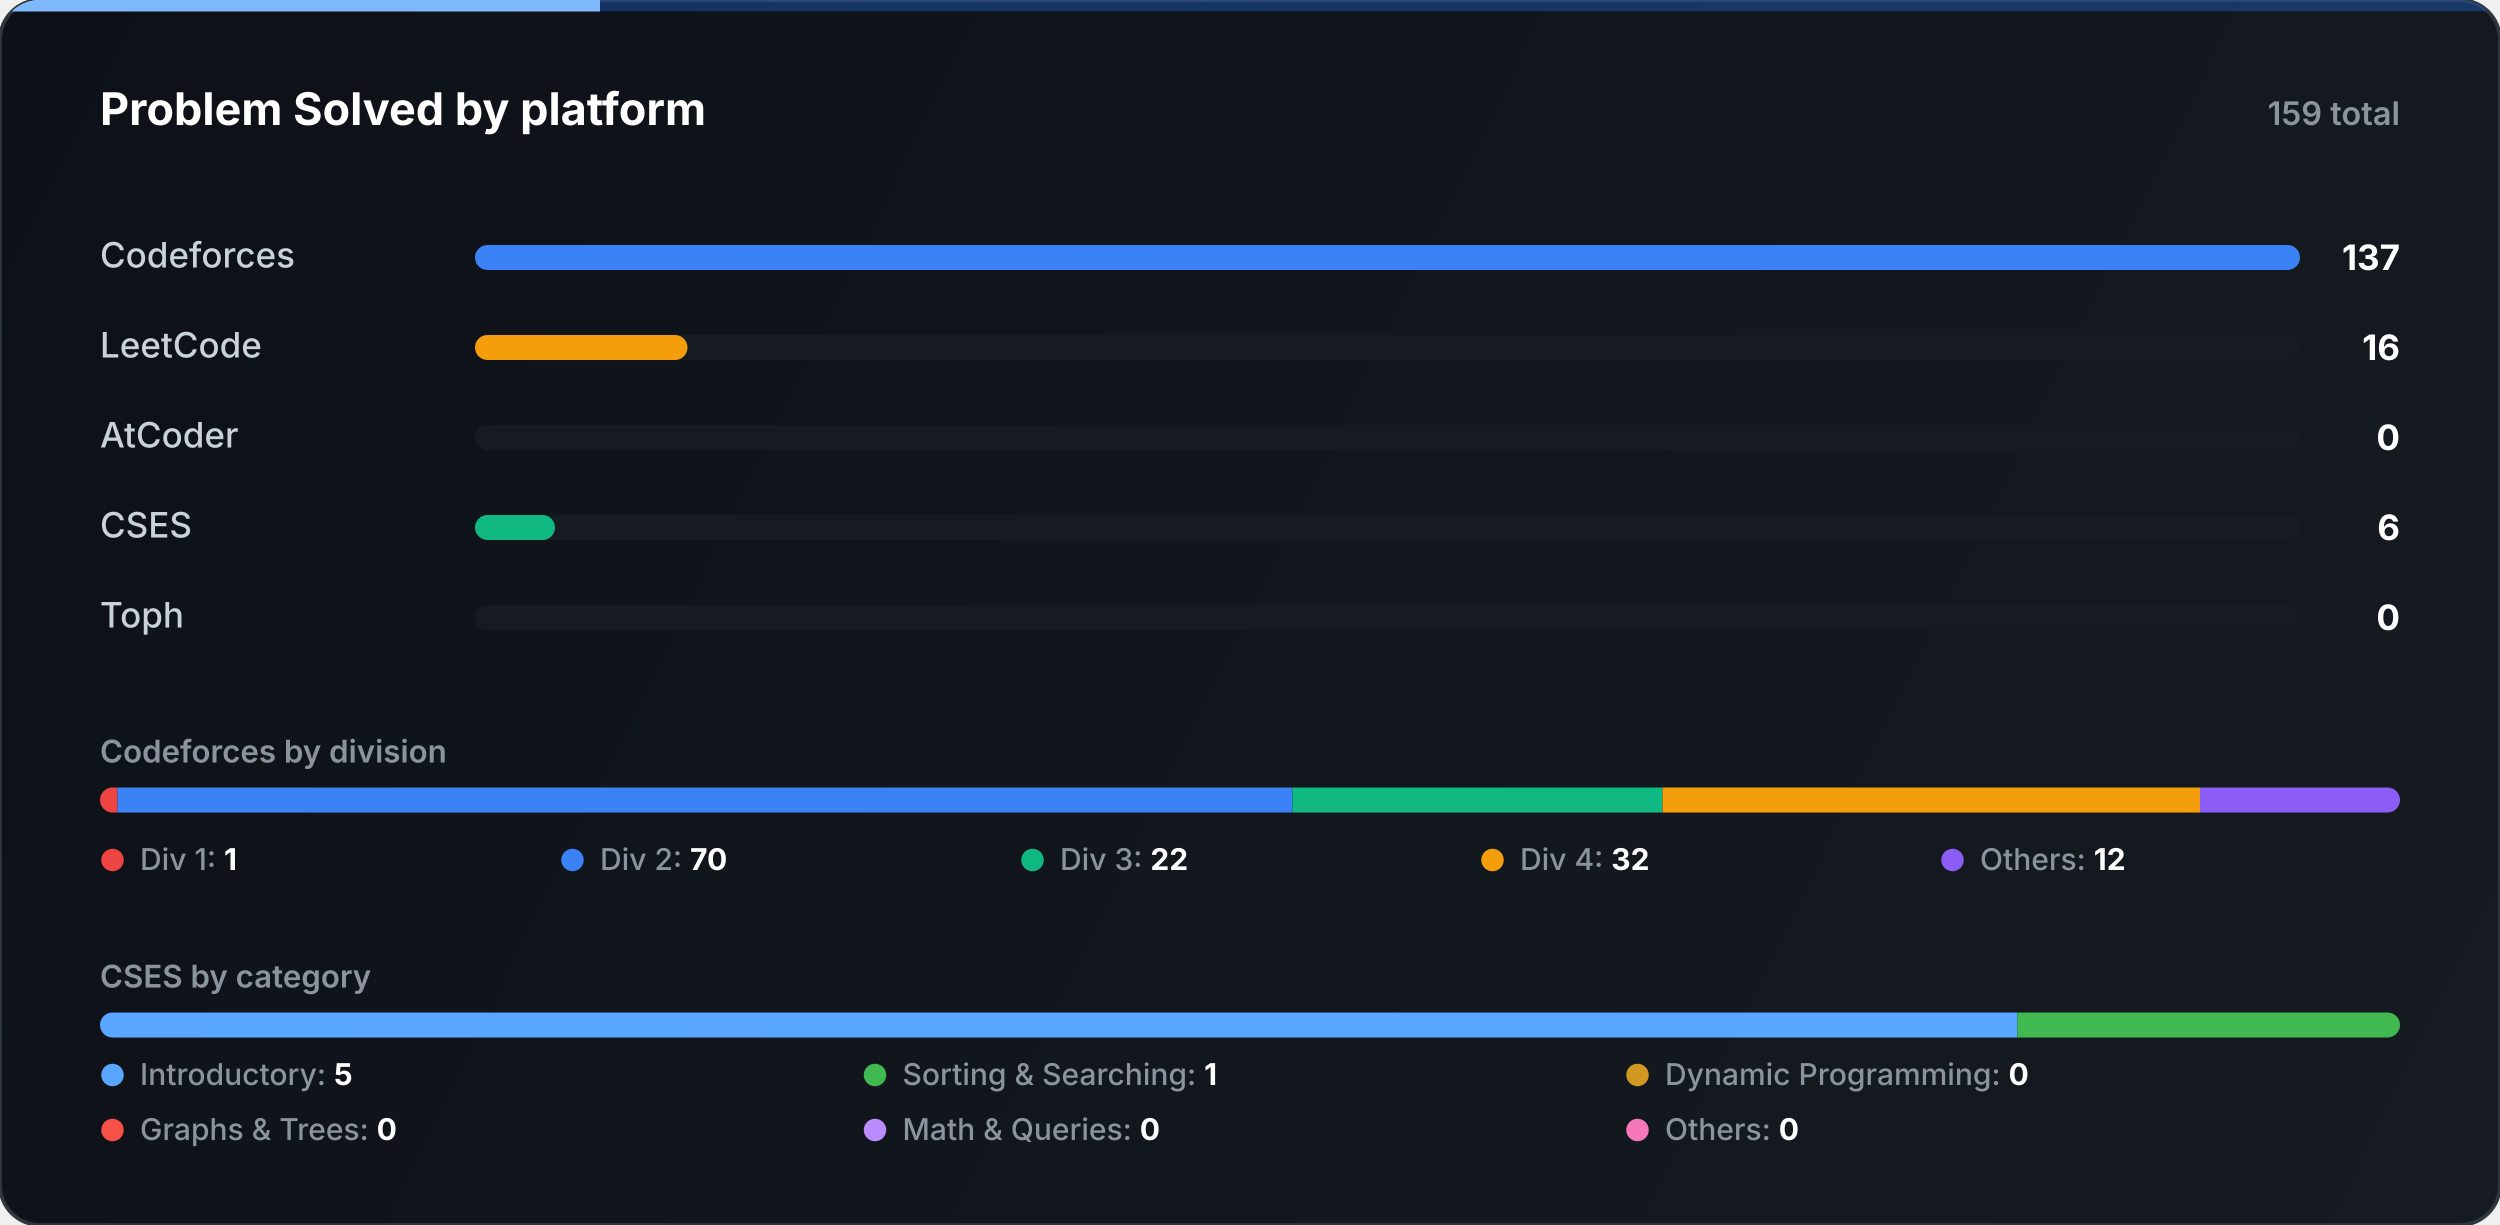
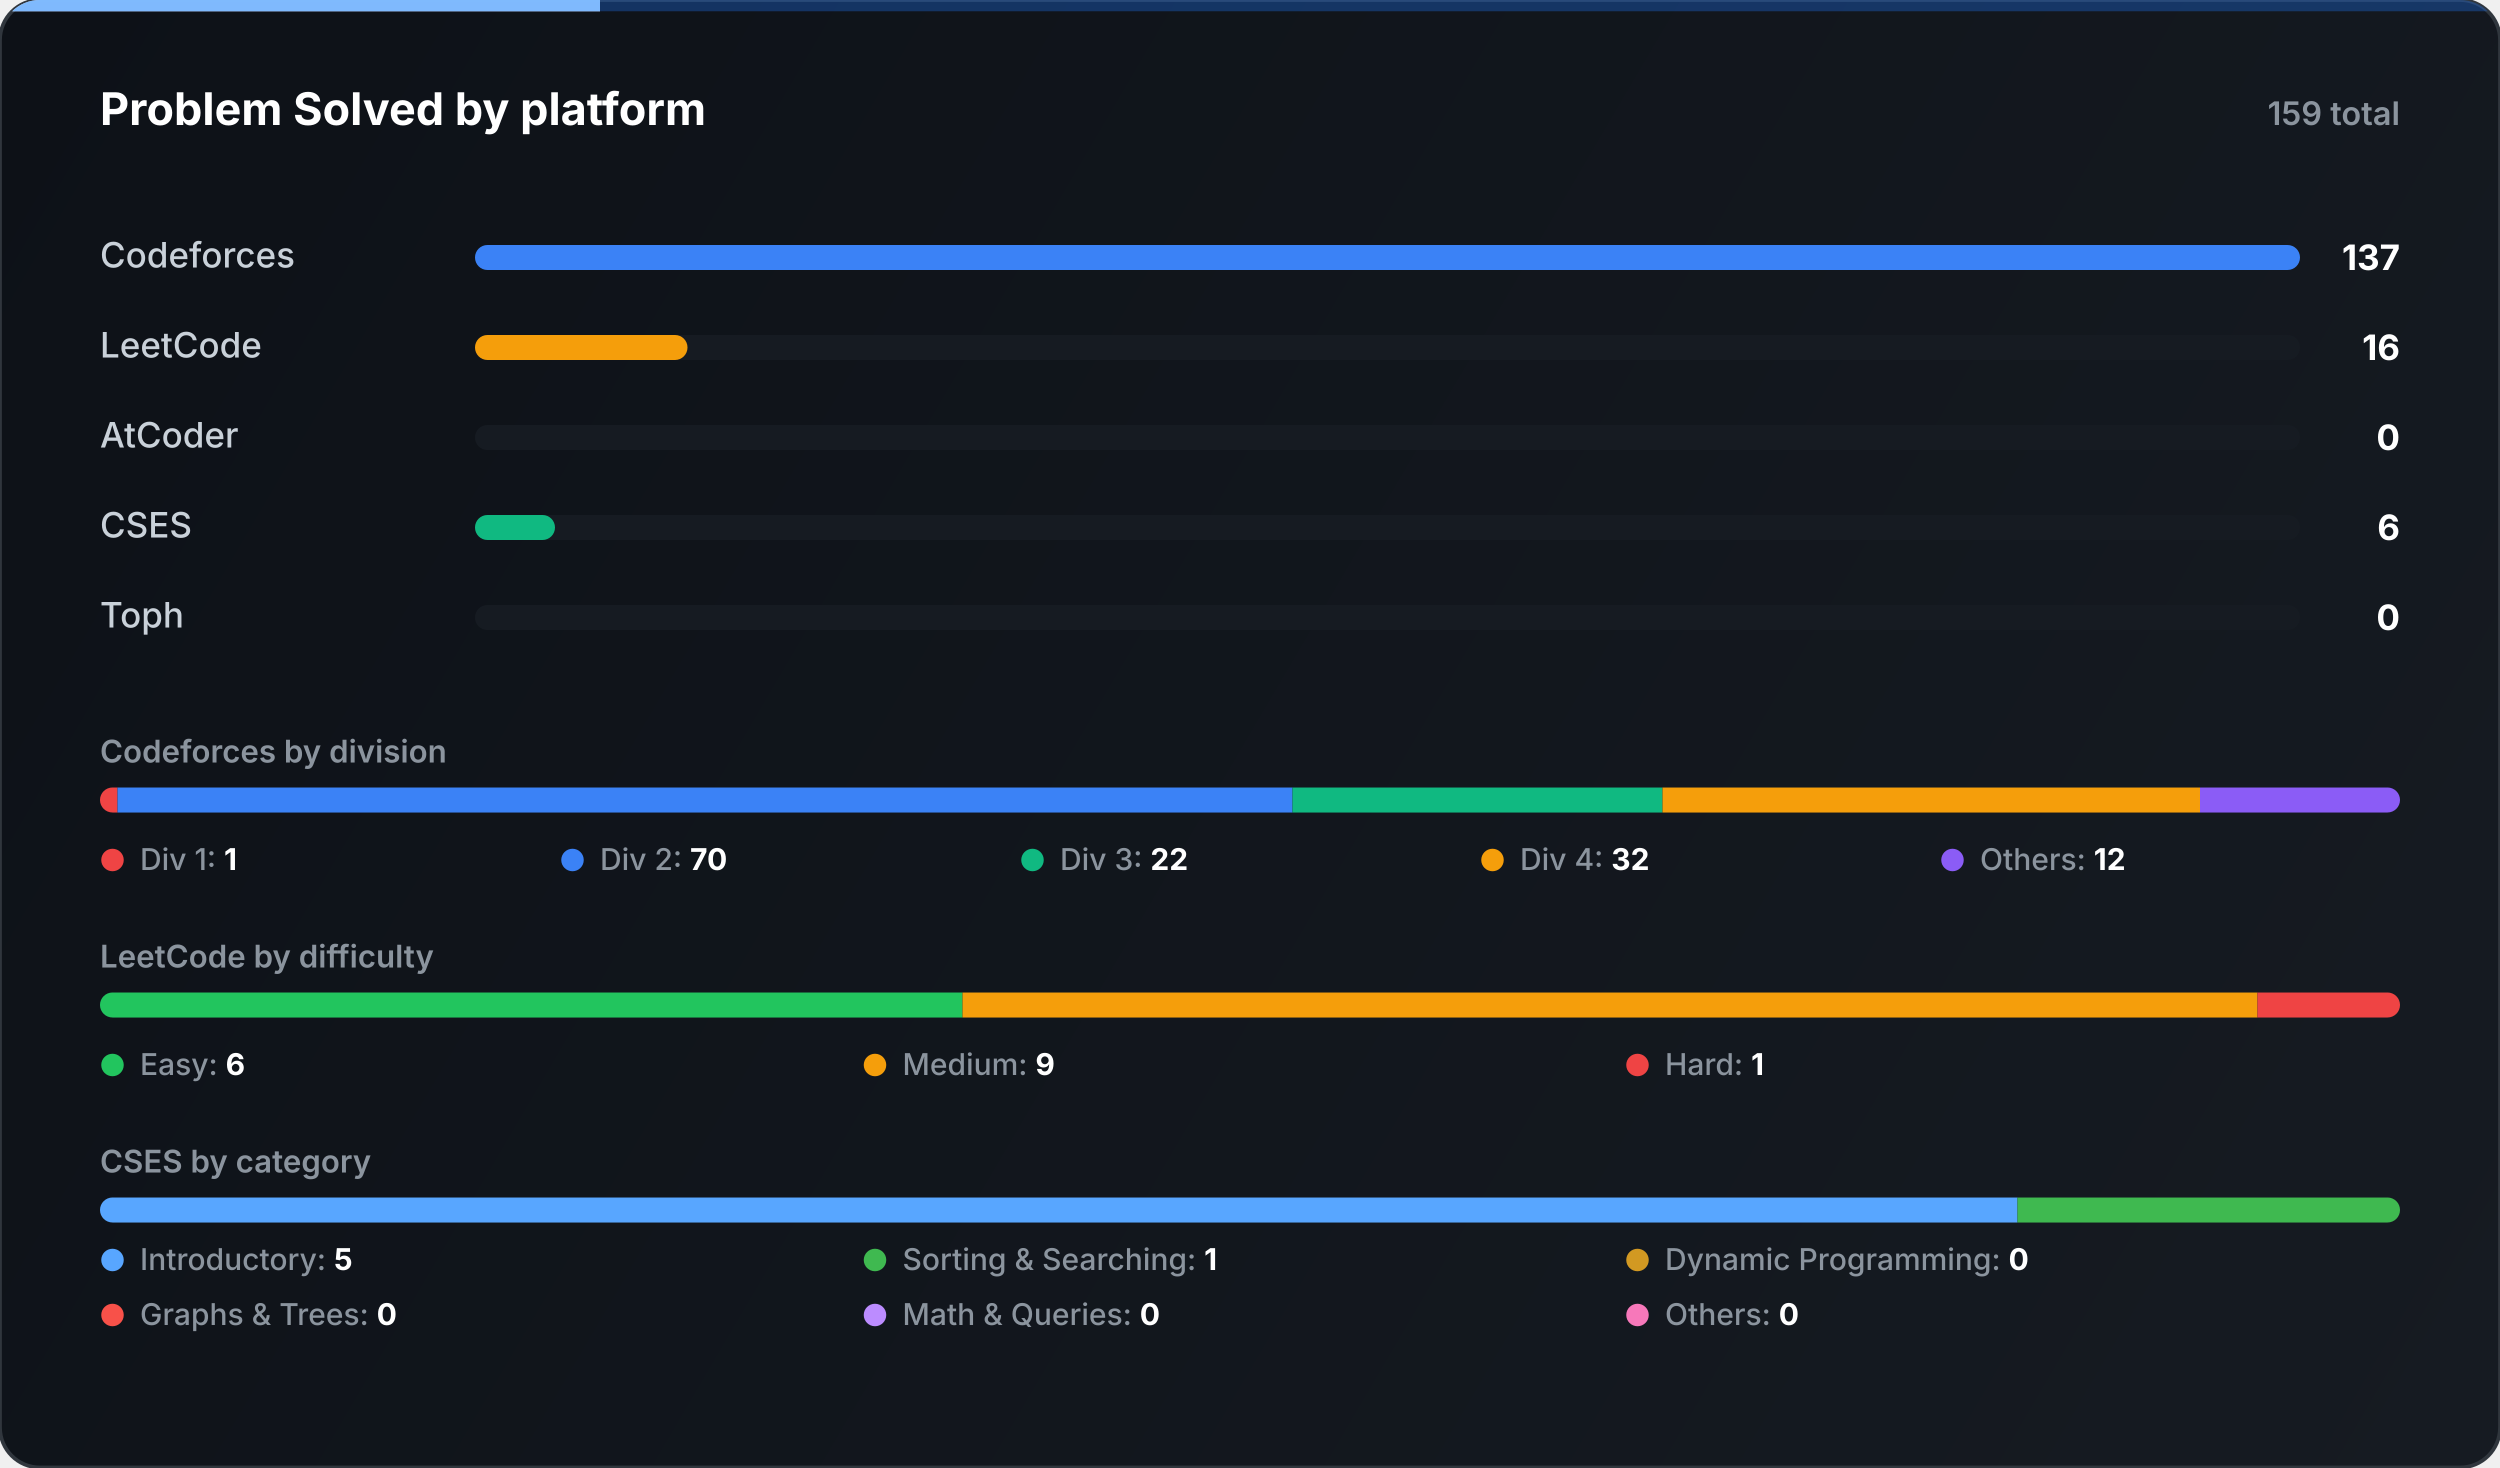
- <svg xmlns="http://www.w3.org/2000/svg" width="1000" height="490" viewBox="0 0 1000 490" fill="none">
+ <svg xmlns="http://www.w3.org/2000/svg" width="1000" height="587" viewBox="0 0 1000 587" fill="none">
  <defs>
-     <linearGradient id="ov-bg" x1="0" y1="0" x2="1000" y2="490" gradientUnits="userSpaceOnUse">
+     <linearGradient id="ov-bg" x1="0" y1="0" x2="1000" y2="587" gradientUnits="userSpaceOnUse">
      <stop offset="0%" stop-color="#0d1117" />
      <stop offset="100%" stop-color="#161b22" />
    </linearGradient>
    <linearGradient id="ov-laser" x1="0%" y1="0%" x2="100%" y2="0%">
      <stop offset="0%" stop-color="#1f6feb" stop-opacity="0" />
      <stop offset="50%" stop-color="#58a6ff" stop-opacity="1" />
      <stop offset="100%" stop-color="#3fb950" stop-opacity="0" />
      <animate attributeName="x1" values="-100%; 100%" dur="4s" repeatCount="indefinite" />
      <animate attributeName="x2" values="0%; 200%" dur="4s" repeatCount="indefinite" />
    </linearGradient>
    <clipPath id="ov-card-clip">
-       <rect width="1000" height="490" rx="16" />
+       <rect width="1000" height="587" rx="16" />
    </clipPath>
    <clipPath id="cf-bar-clip">
+       <rect x="0" y="0" width="920" height="10" rx="5" />
+     </clipPath>
+     <clipPath id="lc-bar-clip">
      <rect x="0" y="0" width="920" height="10" rx="5" />
    </clipPath>
    <clipPath id="cses-bar-clip">
      <rect x="0" y="0" width="920" height="10" rx="5" />
    </clipPath>
  </defs>
-   <rect width="1000" height="490" rx="16" fill="url(#ov-bg)" stroke="#30363d" stroke-width="1.5" />
+   <rect width="1000" height="587" rx="16" fill="url(#ov-bg)" stroke="#30363d" stroke-width="1.5" />
  <g clip-path="url(#ov-card-clip)">
    <rect x="0" y="0" width="1000" height="4.5" fill="#1f6feb" fill-opacity="0.35" />
    <rect y="0" width="240" height="4.5" fill="#ffffff" fill-opacity="0.95">
      <animate attributeName="x" values="-240; 1000; -240" dur="3.2s" repeatCount="indefinite" />
    </rect>
    <rect y="0" width="240" height="4.5" fill="#58a6ff" fill-opacity="0.75">
      <animate attributeName="x" values="-240; 1000; -240" dur="3.2s" repeatCount="indefinite" />
    </rect>
  </g>
  <g transform="translate(40, 50)">
    <text x="0" y="0" font-family="-apple-system, BlinkMacSystemFont, Segoe UI, Inter, Helvetica, Arial, sans-serif" font-size="18" font-weight="700" fill="#ffffff">Problem Solved by platform</text>
    <text x="920" y="0" text-anchor="end" font-family="-apple-system, BlinkMacSystemFont, Segoe UI, Inter, Helvetica, Arial, sans-serif" font-size="13" font-weight="600" fill="#8b949e">159 total</text>
  </g>
  <g transform="translate(40, 98)">
    <text x="0" y="9" font-family="-apple-system, BlinkMacSystemFont, Segoe UI, Inter, Helvetica, Arial, sans-serif" font-size="14" font-weight="500" fill="#c9d1d9">Codeforces</text>
    <rect x="150" y="0" width="730" height="10" rx="5" fill="#161b22" />
    <rect x="150" y="0" width="730" height="10" rx="5" fill="#3b82f6">
      <animate attributeName="width" from="0" to="730" dur="1.2s" fill="freeze" calcMode="spline" keySplines="0.25 0.1 0.25 1" />
    </rect>
    <text x="920" y="10" text-anchor="end" font-family="-apple-system, BlinkMacSystemFont, Segoe UI, Inter, Helvetica, Arial, sans-serif" font-size="14" font-weight="700" fill="#ffffff">137</text>
  </g>
  <g transform="translate(40, 134)">
    <text x="0" y="9" font-family="-apple-system, BlinkMacSystemFont, Segoe UI, Inter, Helvetica, Arial, sans-serif" font-size="14" font-weight="500" fill="#c9d1d9">LeetCode</text>
    <rect x="150" y="0" width="730" height="10" rx="5" fill="#161b22" />
    <rect x="150" y="0" width="85" height="10" rx="5" fill="#f59e0b">
      <animate attributeName="width" from="0" to="85" dur="1.2s" fill="freeze" calcMode="spline" keySplines="0.25 0.1 0.25 1" />
    </rect>
    <text x="920" y="10" text-anchor="end" font-family="-apple-system, BlinkMacSystemFont, Segoe UI, Inter, Helvetica, Arial, sans-serif" font-size="14" font-weight="700" fill="#ffffff">16</text>
  </g>
  <g transform="translate(40, 170)">
    <text x="0" y="9" font-family="-apple-system, BlinkMacSystemFont, Segoe UI, Inter, Helvetica, Arial, sans-serif" font-size="14" font-weight="500" fill="#c9d1d9">AtCoder</text>
    <rect x="150" y="0" width="730" height="10" rx="5" fill="#161b22" />
    <text x="920" y="10" text-anchor="end" font-family="-apple-system, BlinkMacSystemFont, Segoe UI, Inter, Helvetica, Arial, sans-serif" font-size="14" font-weight="700" fill="#ffffff">0</text>
  </g>
  <g transform="translate(40, 206)">
    <text x="0" y="9" font-family="-apple-system, BlinkMacSystemFont, Segoe UI, Inter, Helvetica, Arial, sans-serif" font-size="14" font-weight="500" fill="#c9d1d9">CSES</text>
    <rect x="150" y="0" width="730" height="10" rx="5" fill="#161b22" />
    <rect x="150" y="0" width="32" height="10" rx="5" fill="#10b981">
      <animate attributeName="width" from="0" to="32" dur="1.2s" fill="freeze" calcMode="spline" keySplines="0.25 0.1 0.25 1" />
    </rect>
    <text x="920" y="10" text-anchor="end" font-family="-apple-system, BlinkMacSystemFont, Segoe UI, Inter, Helvetica, Arial, sans-serif" font-size="14" font-weight="700" fill="#ffffff">6</text>
  </g>
  <g transform="translate(40, 242)">
    <text x="0" y="9" font-family="-apple-system, BlinkMacSystemFont, Segoe UI, Inter, Helvetica, Arial, sans-serif" font-size="14" font-weight="500" fill="#c9d1d9">Toph</text>
    <rect x="150" y="0" width="730" height="10" rx="5" fill="#161b22" />
    <text x="920" y="10" text-anchor="end" font-family="-apple-system, BlinkMacSystemFont, Segoe UI, Inter, Helvetica, Arial, sans-serif" font-size="14" font-weight="700" fill="#ffffff">0</text>
  </g>
  <g transform="translate(40, 305)">
    <text x="0" y="0" font-family="-apple-system, BlinkMacSystemFont, Segoe UI, Inter, Helvetica, Arial, sans-serif" font-size="12.5" font-weight="600" fill="#8b949e">Codeforces by division</text>
    <g transform="translate(0, 10)">
      <rect width="920" height="10" rx="5" fill="#161b22" />
      <g clip-path="url(#cf-bar-clip)">
        <rect x="0" y="0" width="7" height="10" fill="#ef4444" />
        <rect x="7" y="0" width="470" height="10" fill="#3b82f6" />
        <rect x="477" y="0" width="148" height="10" fill="#10b981" />
        <rect x="625" y="0" width="215" height="10" fill="#f59e0b" />
-         <rect x="840" y="0" width="81" height="10" fill="#8b5cf6" />
+         <rect x="840" y="0" width="80" height="10" fill="#8b5cf6" />
      </g>
    </g>
    <g transform="translate(0, 34)">
      <g transform="translate(0, 0)">
        <circle cx="5" cy="5" r="4.5" fill="#ef4444" />
        <text x="16" y="9" font-family="-apple-system, BlinkMacSystemFont, Segoe UI, Inter, Helvetica, Arial, sans-serif" font-size="12" font-weight="500" fill="#8b949e">Div 1: <tspan font-weight="700" fill="#ffffff">1</tspan>
        </text>
      </g>
      <g transform="translate(184, 0)">
        <circle cx="5" cy="5" r="4.5" fill="#3b82f6" />
        <text x="16" y="9" font-family="-apple-system, BlinkMacSystemFont, Segoe UI, Inter, Helvetica, Arial, sans-serif" font-size="12" font-weight="500" fill="#8b949e">Div 2: <tspan font-weight="700" fill="#ffffff">70</tspan>
        </text>
      </g>
      <g transform="translate(368, 0)">
        <circle cx="5" cy="5" r="4.5" fill="#10b981" />
        <text x="16" y="9" font-family="-apple-system, BlinkMacSystemFont, Segoe UI, Inter, Helvetica, Arial, sans-serif" font-size="12" font-weight="500" fill="#8b949e">Div 3: <tspan font-weight="700" fill="#ffffff">22</tspan>
        </text>
      </g>
      <g transform="translate(552, 0)">
        <circle cx="5" cy="5" r="4.5" fill="#f59e0b" />
        <text x="16" y="9" font-family="-apple-system, BlinkMacSystemFont, Segoe UI, Inter, Helvetica, Arial, sans-serif" font-size="12" font-weight="500" fill="#8b949e">Div 4: <tspan font-weight="700" fill="#ffffff">32</tspan>
        </text>
      </g>
      <g transform="translate(736, 0)">
        <circle cx="5" cy="5" r="4.5" fill="#8b5cf6" />
        <text x="16" y="9" font-family="-apple-system, BlinkMacSystemFont, Segoe UI, Inter, Helvetica, Arial, sans-serif" font-size="12" font-weight="500" fill="#8b949e">Others: <tspan font-weight="700" fill="#ffffff">12</tspan>
        </text>
      </g>
    </g>
  </g>
-   <g transform="translate(40, 395)">
+   <g transform="translate(40, 387)">
+     <text x="0" y="0" font-family="-apple-system, BlinkMacSystemFont, Segoe UI, Inter, Helvetica, Arial, sans-serif" font-size="12.5" font-weight="600" fill="#8b949e">LeetCode by difficulty</text>
+     <g transform="translate(0, 10)">
+       <rect width="920" height="10" rx="5" fill="#161b22" />
+       <g clip-path="url(#lc-bar-clip)">
+         <rect x="0" y="0" width="345" height="10" fill="#22c55e" />
+         <rect x="345" y="0" width="518" height="10" fill="#f59e0b" />
+         <rect x="863" y="0" width="57" height="10" fill="#ef4444" />
+       </g>
+     </g>
+     <g transform="translate(0, 34)">
+       <g transform="translate(0, 0)">
+         <circle cx="5" cy="5" r="4.5" fill="#22c55e" />
+         <text x="16" y="9" font-family="-apple-system, BlinkMacSystemFont, Segoe UI, Inter, Helvetica, Arial, sans-serif" font-size="12" font-weight="500" fill="#8b949e">Easy: <tspan font-weight="700" fill="#ffffff">6</tspan>
+         </text>
+       </g>
+       <g transform="translate(305, 0)">
+         <circle cx="5" cy="5" r="4.5" fill="#f59e0b" />
+         <text x="16" y="9" font-family="-apple-system, BlinkMacSystemFont, Segoe UI, Inter, Helvetica, Arial, sans-serif" font-size="12" font-weight="500" fill="#8b949e">Medium: <tspan font-weight="700" fill="#ffffff">9</tspan>
+         </text>
+       </g>
+       <g transform="translate(610, 0)">
+         <circle cx="5" cy="5" r="4.5" fill="#ef4444" />
+         <text x="16" y="9" font-family="-apple-system, BlinkMacSystemFont, Segoe UI, Inter, Helvetica, Arial, sans-serif" font-size="12" font-weight="500" fill="#8b949e">Hard: <tspan font-weight="700" fill="#ffffff">1</tspan>
+         </text>
+       </g>
+     </g>
+   </g>
+   <g transform="translate(40, 469)">
    <text x="0" y="0" font-family="-apple-system, BlinkMacSystemFont, Segoe UI, Inter, Helvetica, Arial, sans-serif" font-size="12.5" font-weight="600" fill="#8b949e">CSES by category</text>
    <g transform="translate(0, 10)">
      <rect width="920" height="10" rx="5" fill="#161b22" />
      <g clip-path="url(#cses-bar-clip)">
        <rect x="0" y="0" width="767" height="10" fill="#58a6ff" />
        <rect x="767" y="0" width="153" height="10" fill="#3fb950" />
      </g>
    </g>
    <g transform="translate(0, 30)">
      <g transform="translate(0, 0)">
        <circle cx="5" cy="5" r="4.5" fill="#58a6ff" />
        <text x="16" y="9" font-family="-apple-system, BlinkMacSystemFont, Segoe UI, Inter, Helvetica, Arial, sans-serif" font-size="12" font-weight="500" fill="#8b949e">Introductory: <tspan font-weight="700" fill="#ffffff">5</tspan>
        </text>
      </g>
      <g transform="translate(305, 0)">
        <circle cx="5" cy="5" r="4.5" fill="#3fb950" />
        <text x="16" y="9" font-family="-apple-system, BlinkMacSystemFont, Segoe UI, Inter, Helvetica, Arial, sans-serif" font-size="12" font-weight="500" fill="#8b949e">Sorting &amp; Searching: <tspan font-weight="700" fill="#ffffff">1</tspan>
        </text>
      </g>
      <g transform="translate(610, 0)">
        <circle cx="5" cy="5" r="4.5" fill="#d29922" />
        <text x="16" y="9" font-family="-apple-system, BlinkMacSystemFont, Segoe UI, Inter, Helvetica, Arial, sans-serif" font-size="12" font-weight="500" fill="#8b949e">Dynamic Programming: <tspan font-weight="700" fill="#ffffff">0</tspan>
        </text>
      </g>
      <g transform="translate(0, 22)">
        <circle cx="5" cy="5" r="4.5" fill="#f85149" />
        <text x="16" y="9" font-family="-apple-system, BlinkMacSystemFont, Segoe UI, Inter, Helvetica, Arial, sans-serif" font-size="12" font-weight="500" fill="#8b949e">Graphs &amp; Trees: <tspan font-weight="700" fill="#ffffff">0</tspan>
        </text>
      </g>
      <g transform="translate(305, 22)">
        <circle cx="5" cy="5" r="4.5" fill="#bc8cff" />
        <text x="16" y="9" font-family="-apple-system, BlinkMacSystemFont, Segoe UI, Inter, Helvetica, Arial, sans-serif" font-size="12" font-weight="500" fill="#8b949e">Math &amp; Queries: <tspan font-weight="700" fill="#ffffff">0</tspan>
        </text>
      </g>
      <g transform="translate(610, 22)">
        <circle cx="5" cy="5" r="4.5" fill="#f778ba" />
        <text x="16" y="9" font-family="-apple-system, BlinkMacSystemFont, Segoe UI, Inter, Helvetica, Arial, sans-serif" font-size="12" font-weight="500" fill="#8b949e">Others: <tspan font-weight="700" fill="#ffffff">0</tspan>
        </text>
      </g>
    </g>
  </g>
</svg>
